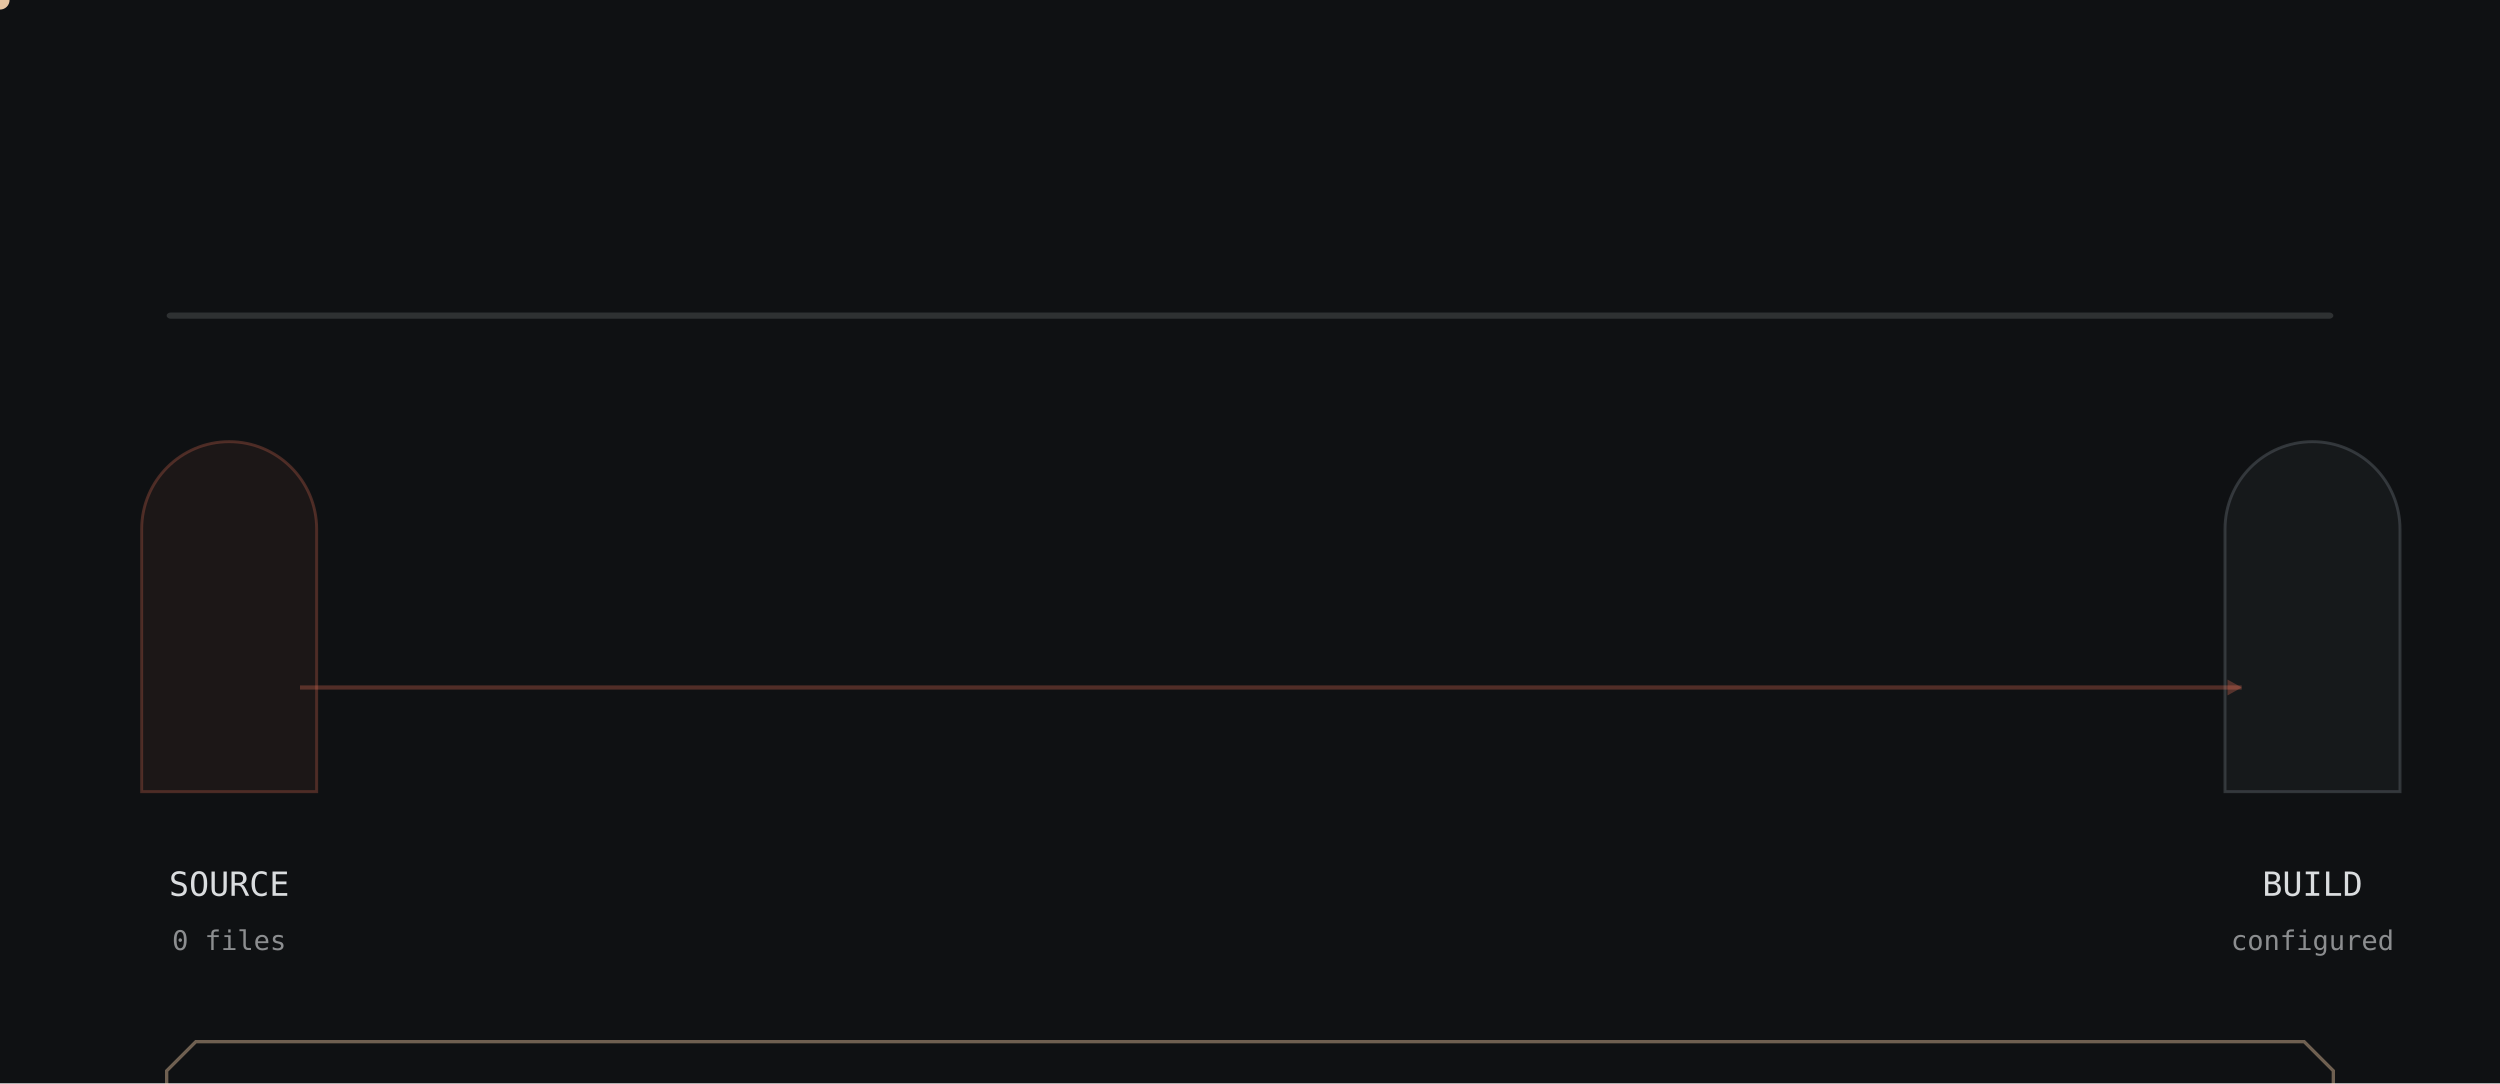
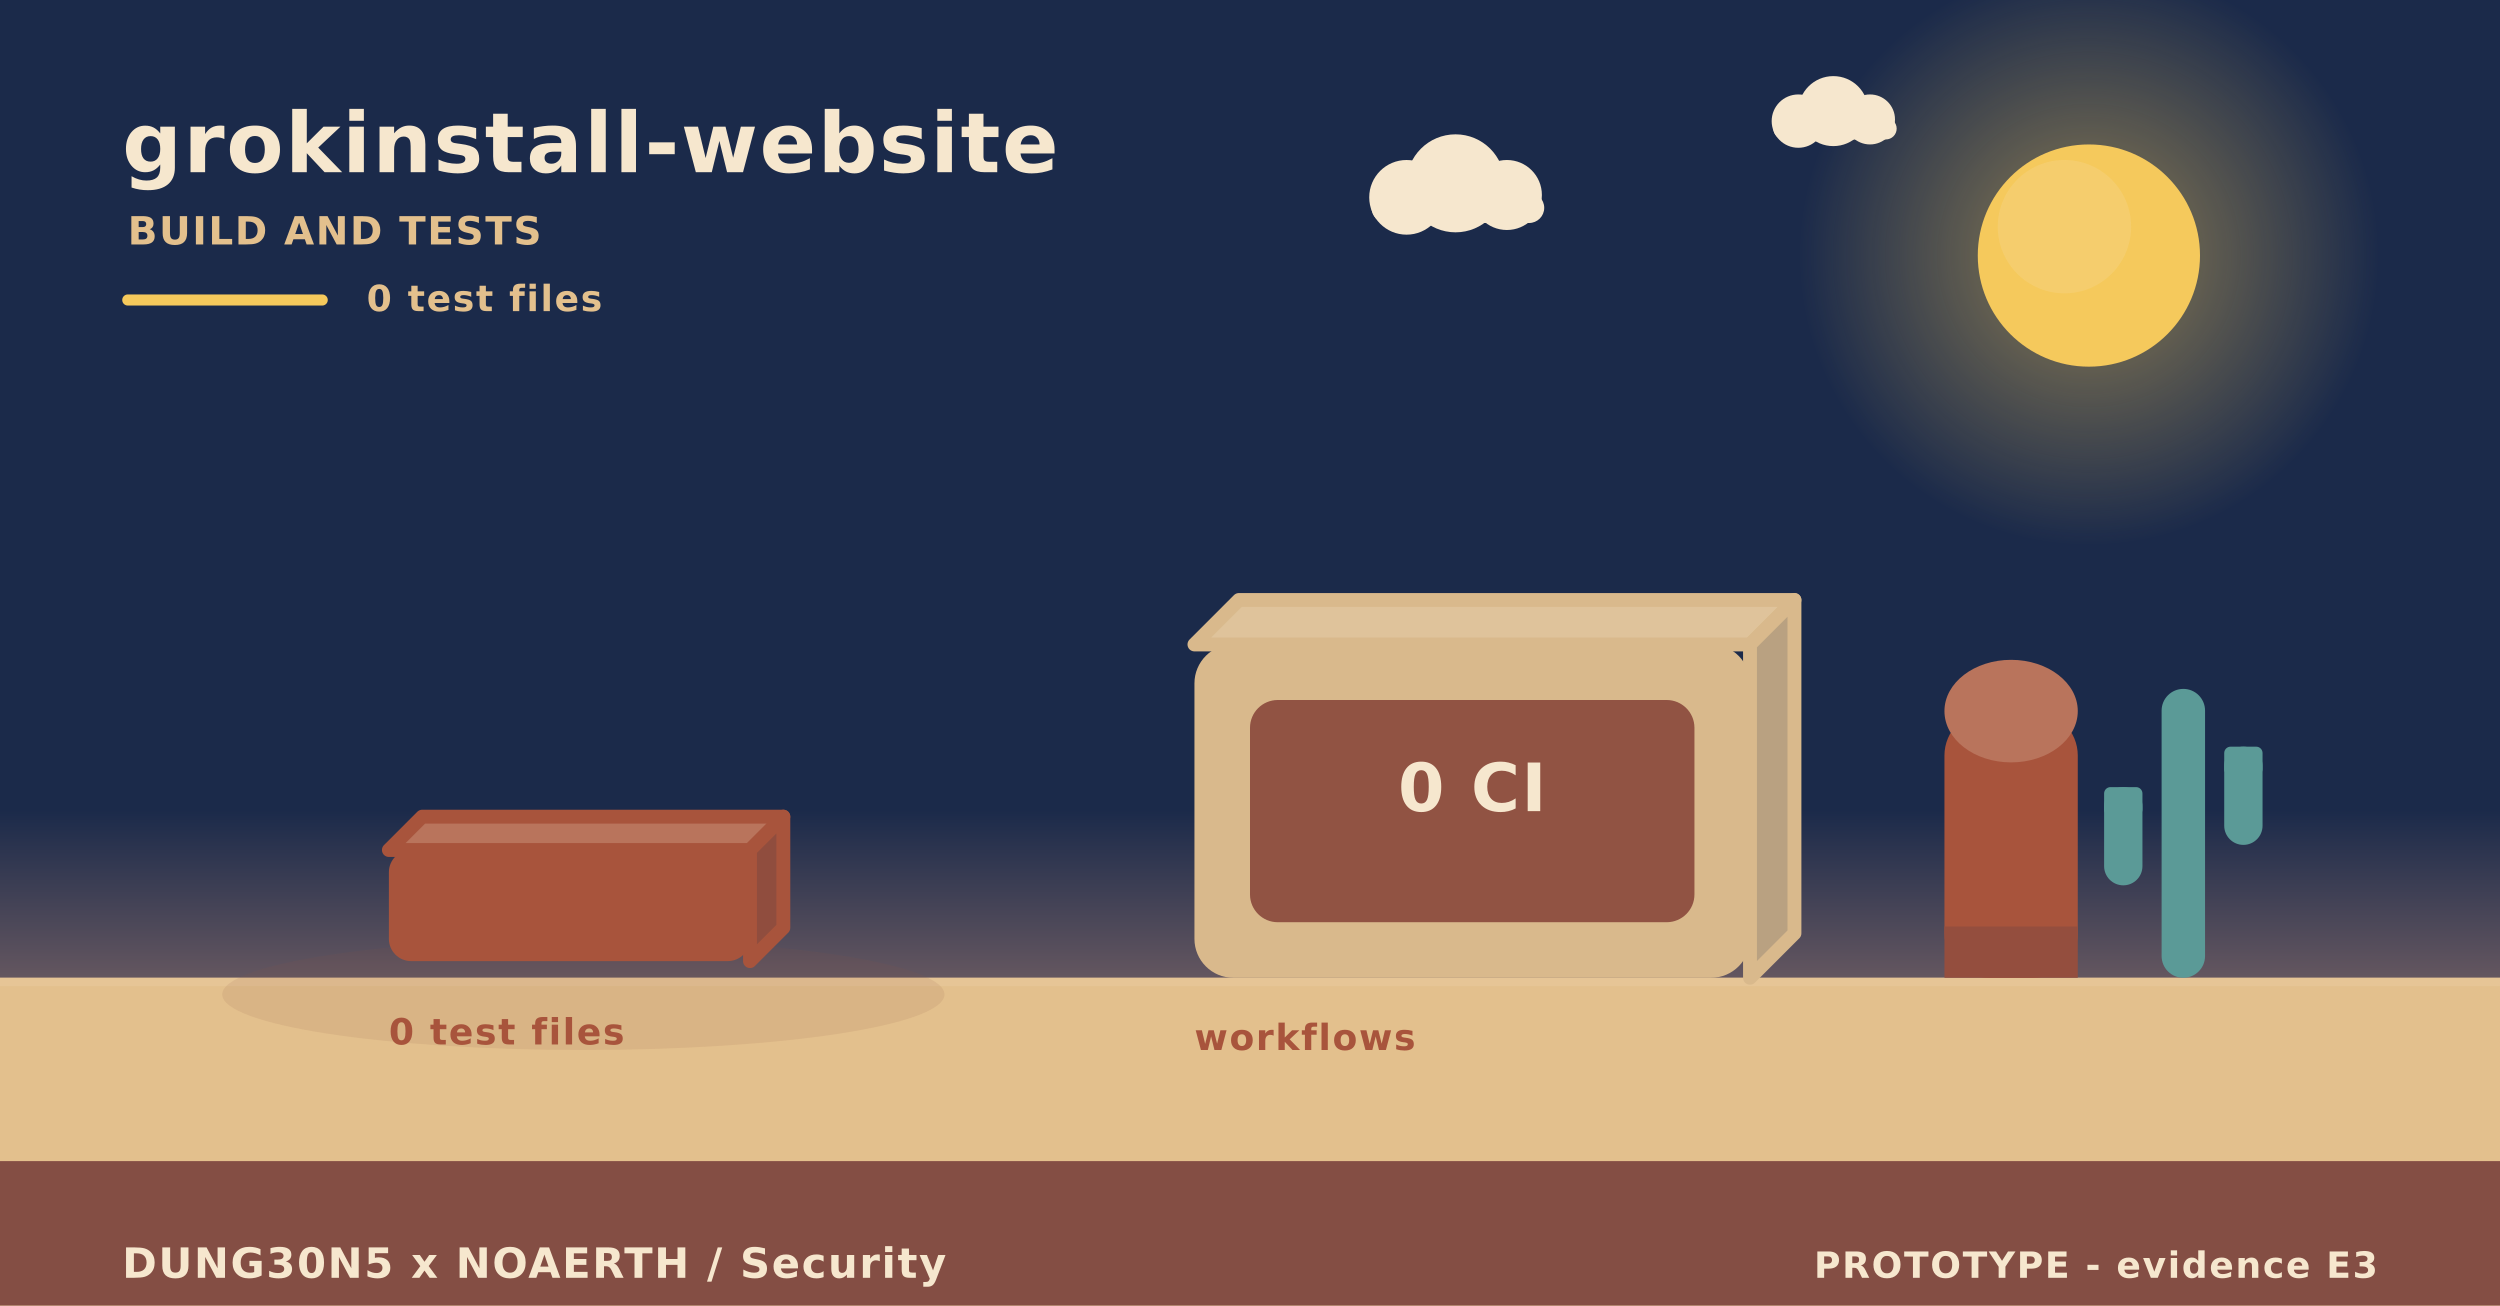
- <svg xmlns="http://www.w3.org/2000/svg" viewBox="0 0 1200 520" width="1200" height="520" role="img" aria-label="grokinstall-website build evidence">
-   <rect width="1200" height="520" fill="#0f1113" />
-   <defs>
-     <linearGradient id="gb" x1="0" y1="0" x2="1" y2="1">
-       <stop offset="0%" stop-color="#ff7a5c" />
-       <stop offset="100%" stop-color="#9aa5b1" />
-     </linearGradient>
-   </defs>
-   <rect x="80.00" y="150.00" width="1040.00" height="3.00" rx="2.00" fill="rgba(241,243,245,0.140)" opacity="1.00" />
-   <path d="M68.00,380.00 L68.00,254.00 A42.00,42.00 0 0 1 152.00,254.00 L152.00,380.00 Z" fill="rgba(255,122,92,0.100)" opacity="0.55" stroke="rgba(255,122,92,0.450)" stroke-width="1.4" />
-   <polygon points="-192.26,189.00 -136.83,221.00 -136.83,157.00 -192.26,125.00" fill="#947d67" opacity="0.95" />
-   <polygon points="-247.68,221.00 -192.26,253.00 -192.26,189.00 -247.68,157.00" fill="#78818a" opacity="0.95" />
-   <polygon points="-192.26,125.00 -136.83,157.00 -192.26,189.00 -247.68,157.00" fill="#ff7a5c" opacity="0.95" />
-   <text x="110" y="430" font-family="ui-monospace,Menlo,monospace" font-size="16" fill="rgba(241,243,245,0.900)" text-anchor="middle">SOURCE</text>
-   <text x="110" y="456" font-family="ui-monospace,Menlo,monospace" font-size="13" fill="rgba(241,243,245,0.550)" text-anchor="middle">0 files</text>
-   <path d="M1068.00,380.00 L1068.00,254.00 A42.00,42.00 0 0 1 1152.00,254.00 L1152.00,380.00 Z" fill="rgba(154,165,177,0.100)" opacity="0.55" stroke="rgba(154,165,177,0.450)" stroke-width="1.4" />
-   <polygon points="673.77,689.00 729.19,721.00 729.19,657.00 673.77,625.00" fill="#947d67" opacity="0.95" />
-   <polygon points="618.34,721.00 673.77,753.00 673.77,689.00 618.34,657.00" fill="#78818a" opacity="0.95" />
-   <polygon points="673.77,625.00 729.19,657.00 673.77,689.00 618.34,657.00" fill="#9aa5b1" opacity="0.95" />
-   <text x="1110" y="430" font-family="ui-monospace,Menlo,monospace" font-size="16" fill="rgba(241,243,245,0.900)" text-anchor="middle">BUILD</text>
-   <text x="1110" y="456" font-family="ui-monospace,Menlo,monospace" font-size="13" fill="rgba(241,243,245,0.550)" text-anchor="middle">configured</text>
-   <line x1="144.00" y1="330.00" x2="1076.00" y2="330.00" stroke="rgba(255,122,92,0.500)" stroke-width="2.00" opacity="0.55" />
-   <polygon points="1076.00,330.00 1069.20,326.20 1069.20,333.80" fill="rgba(255,122,92,0.500)" opacity="0.55" />
-   <g opacity="0.9">
-     <circle cx="0.00" cy="0.00" r="4.60" fill="#ffd8b1" opacity="1.00" />
-     <animateTransform attributeName="transform" type="translate" values="144.00,330.00 1076.00,330.00" dur="5.6s" begin="0.0s" repeatCount="indefinite" />
-     <animateTransform attributeName="transform" type="translate" values="1076.00,330.00 144.00,330.00" dur="5.6s" begin="2.8s" repeatCount="indefinite" />
+ <svg xmlns="http://www.w3.org/2000/svg" width="900" height="470" viewBox="0 0 900 470" role="img" aria-label="grokinstall-website - how it is verified">
+   <linearGradient id="skyb" x1="0" y1="0" x2="0" y2="1">
+     <stop offset="0" stop-color="#1b2a4a" />
+     <stop offset="0.62" stop-color="#1b2a4a" />
+     <stop offset="1" stop-color="#f3ad8a" />
+   </linearGradient>
+   <rect width="900" height="470" fill="url(#skyb)" />
+   <radialGradient id="sunb">
+     <stop offset="0.35" stop-color="#f5c95c" stop-opacity="0.34" />
+     <stop offset="1" stop-color="#f5c95c" stop-opacity="0" />
+   </radialGradient>
+   <circle cx="752" cy="92" r="104" fill="url(#sunb)" />
+   <circle cx="752" cy="92" r="40" fill="#f5c95c" />
+   <circle cx="743.2" cy="81.6" r="24" fill="#f5d27e" opacity="0.5" />
+   <g>
+     <circle cx="524" cy="66" r="17.64" fill="#f6e7ce" />
+     <circle cx="506.36" cy="71.04" r="13.44" fill="#f6e7ce" />
+     <circle cx="542.48" cy="70.2" r="12.6" fill="#f6e7ce" />
+     <rect x="493.76" y="69.36" width="62.16" height="10.92" rx="5.46" fill="#f6e7ce" />
+     <animateTransform attributeName="transform" type="translate" values="0 0;24 0;0 0" dur="36s" begin="0s" repeatCount="indefinite" />
  </g>
-   <path d="M94.00,500.00 H1106.00 L1120.00,514.00 V546.00 L1106.00,560.00 H94.00 L80.00,546.00 V514.00 Z" fill="none" stroke="rgba(255,216,177,0.500)" stroke-width="1.60" opacity="0.80" />
-   <text x="600" y="536" font-family="ui-monospace,Menlo,monospace" font-size="16" fill="rgba(255,216,177,0.950)" text-anchor="middle">no test suite present in this repository — shown as measured, not implied</text>
+   <g>
+     <circle cx="660" cy="40" r="12.6" fill="#f6e7ce" />
+     <circle cx="647.4" cy="43.6" r="9.6" fill="#f6e7ce" />
+     <circle cx="673.2" cy="43" r="9" fill="#f6e7ce" />
+     <rect x="638.4" y="42.4" width="44.4" height="7.8" rx="3.9" fill="#f6e7ce" />
+     <animateTransform attributeName="transform" type="translate" values="0 0;-18 0;0 0" dur="46s" begin="3s" repeatCount="indefinite" />
+   </g>
+   <rect x="0" y="352" width="900" height="118" fill="#e3c08d" />
+   <rect x="0" y="352" width="900" height="3" fill="#e6c596" />
+   <text x="44" y="62" font-family="Verdana,DejaVu Sans,sans-serif" font-size="30" font-weight="700" letter-spacing="0.6" fill="#f6e7ce" text-anchor="start">grokinstall-website</text>
+   <text x="46" y="88" font-family="Verdana,DejaVu Sans,sans-serif" font-size="14" font-weight="700" letter-spacing="0.6" fill="#e3c08d" text-anchor="start">BUILD AND TESTS</text>
+   <rect x="44" y="106" width="74" height="4" rx="2" fill="#f5c95c" />
+   <text x="132" y="112" font-family="Verdana,DejaVu Sans,sans-serif" font-size="13" font-weight="700" letter-spacing="0.6" fill="#e3c08d" text-anchor="start">0 test files</text>
+   <ellipse cx="210" cy="358" rx="130" ry="20" fill="rgba(138,90,68,0.11)" />
+   <g>
+     <path d="M140,306 L270,306 L282,294 L152,294 Z" fill="#b9745c" stroke="#a8543c" stroke-width="5" stroke-linejoin="round" />
+     <path d="M270,306 L282,294 L282,334 L270,346 Z" fill="#904d3e" stroke="#a8543c" stroke-width="5" stroke-linejoin="round" />
+     <rect x="140" y="306" width="130" height="40" rx="8" fill="#a8543c" />
+     <animateTransform attributeName="transform" type="translate" values="0 10;0 0" dur="0.8s" begin="0.5s" fill="freeze" />
+   </g>
+   <text x="140" y="376" font-family="Verdana,DejaVu Sans,sans-serif" font-size="13" font-weight="700" letter-spacing="0.6" fill="#a8543c" text-anchor="start">0 test files</text>
+   <path d="M430,232 L630,232 L646,216 L446,216 Z" fill="#dfc39b" stroke="#d9b98c" stroke-width="5" stroke-linejoin="round" />
+   <path d="M630,232 L646,216 L646,336 L630,352 Z" fill="#b9a181" stroke="#d9b98c" stroke-width="5" stroke-linejoin="round" />
+   <rect x="430" y="232" width="200" height="120" rx="14" fill="#d9b98c" />
+   <rect x="450" y="252" width="160" height="80" rx="10" fill="#8c4c3f" opacity="0.94" />
+   <text x="530" y="292" font-family="Verdana,DejaVu Sans,sans-serif" font-size="24" font-weight="700" letter-spacing="0.6" fill="#f6e7ce" text-anchor="middle">0 CI</text>
+   <text x="430" y="378" font-family="Verdana,DejaVu Sans,sans-serif" font-size="13" font-weight="700" letter-spacing="0.6" fill="#a8543c" text-anchor="start">workflows</text>
+   <rect x="700" y="256" width="48" height="96" rx="16" fill="#a8543c" />
+   <ellipse cx="724" cy="256" rx="24" ry="18.46" fill="#b9745c" />
+   <rect x="700" y="333.54" width="48" height="18.46" fill="#944e3e" />
+   <rect x="778.18" y="248" width="15.64" height="104" rx="7.82" fill="#5b9a97" />
+   <rect x="757.48" y="283.36" width="13.8" height="35.36" rx="6.9" fill="#5b9a97" />
+   <rect x="757.48" y="283.36" width="13.8" height="10.4" rx="2.3" fill="#5b9a97" />
+   <rect x="800.72" y="268.8" width="13.8" height="35.36" rx="6.9" fill="#5b9a97" />
+   <rect x="800.72" y="268.8" width="13.8" height="10.4" rx="2.3" fill="#5b9a97" />
+   <rect x="0" y="418" width="900" height="52" rx="0" fill="#7e4740" opacity="0.94" />
+   <text x="44" y="460" font-family="Verdana,DejaVu Sans,sans-serif" font-size="15" font-weight="700" letter-spacing="0.6" fill="#f6e7ce" text-anchor="start">DUNG30N5 x NOAERTH  /  Security</text>
+   <text x="856" y="460" font-family="Verdana,DejaVu Sans,sans-serif" font-size="13" font-weight="700" letter-spacing="0.6" fill="#f6e7ce" text-anchor="end">PROTOTYPE  -  evidence E3</text>
</svg>
